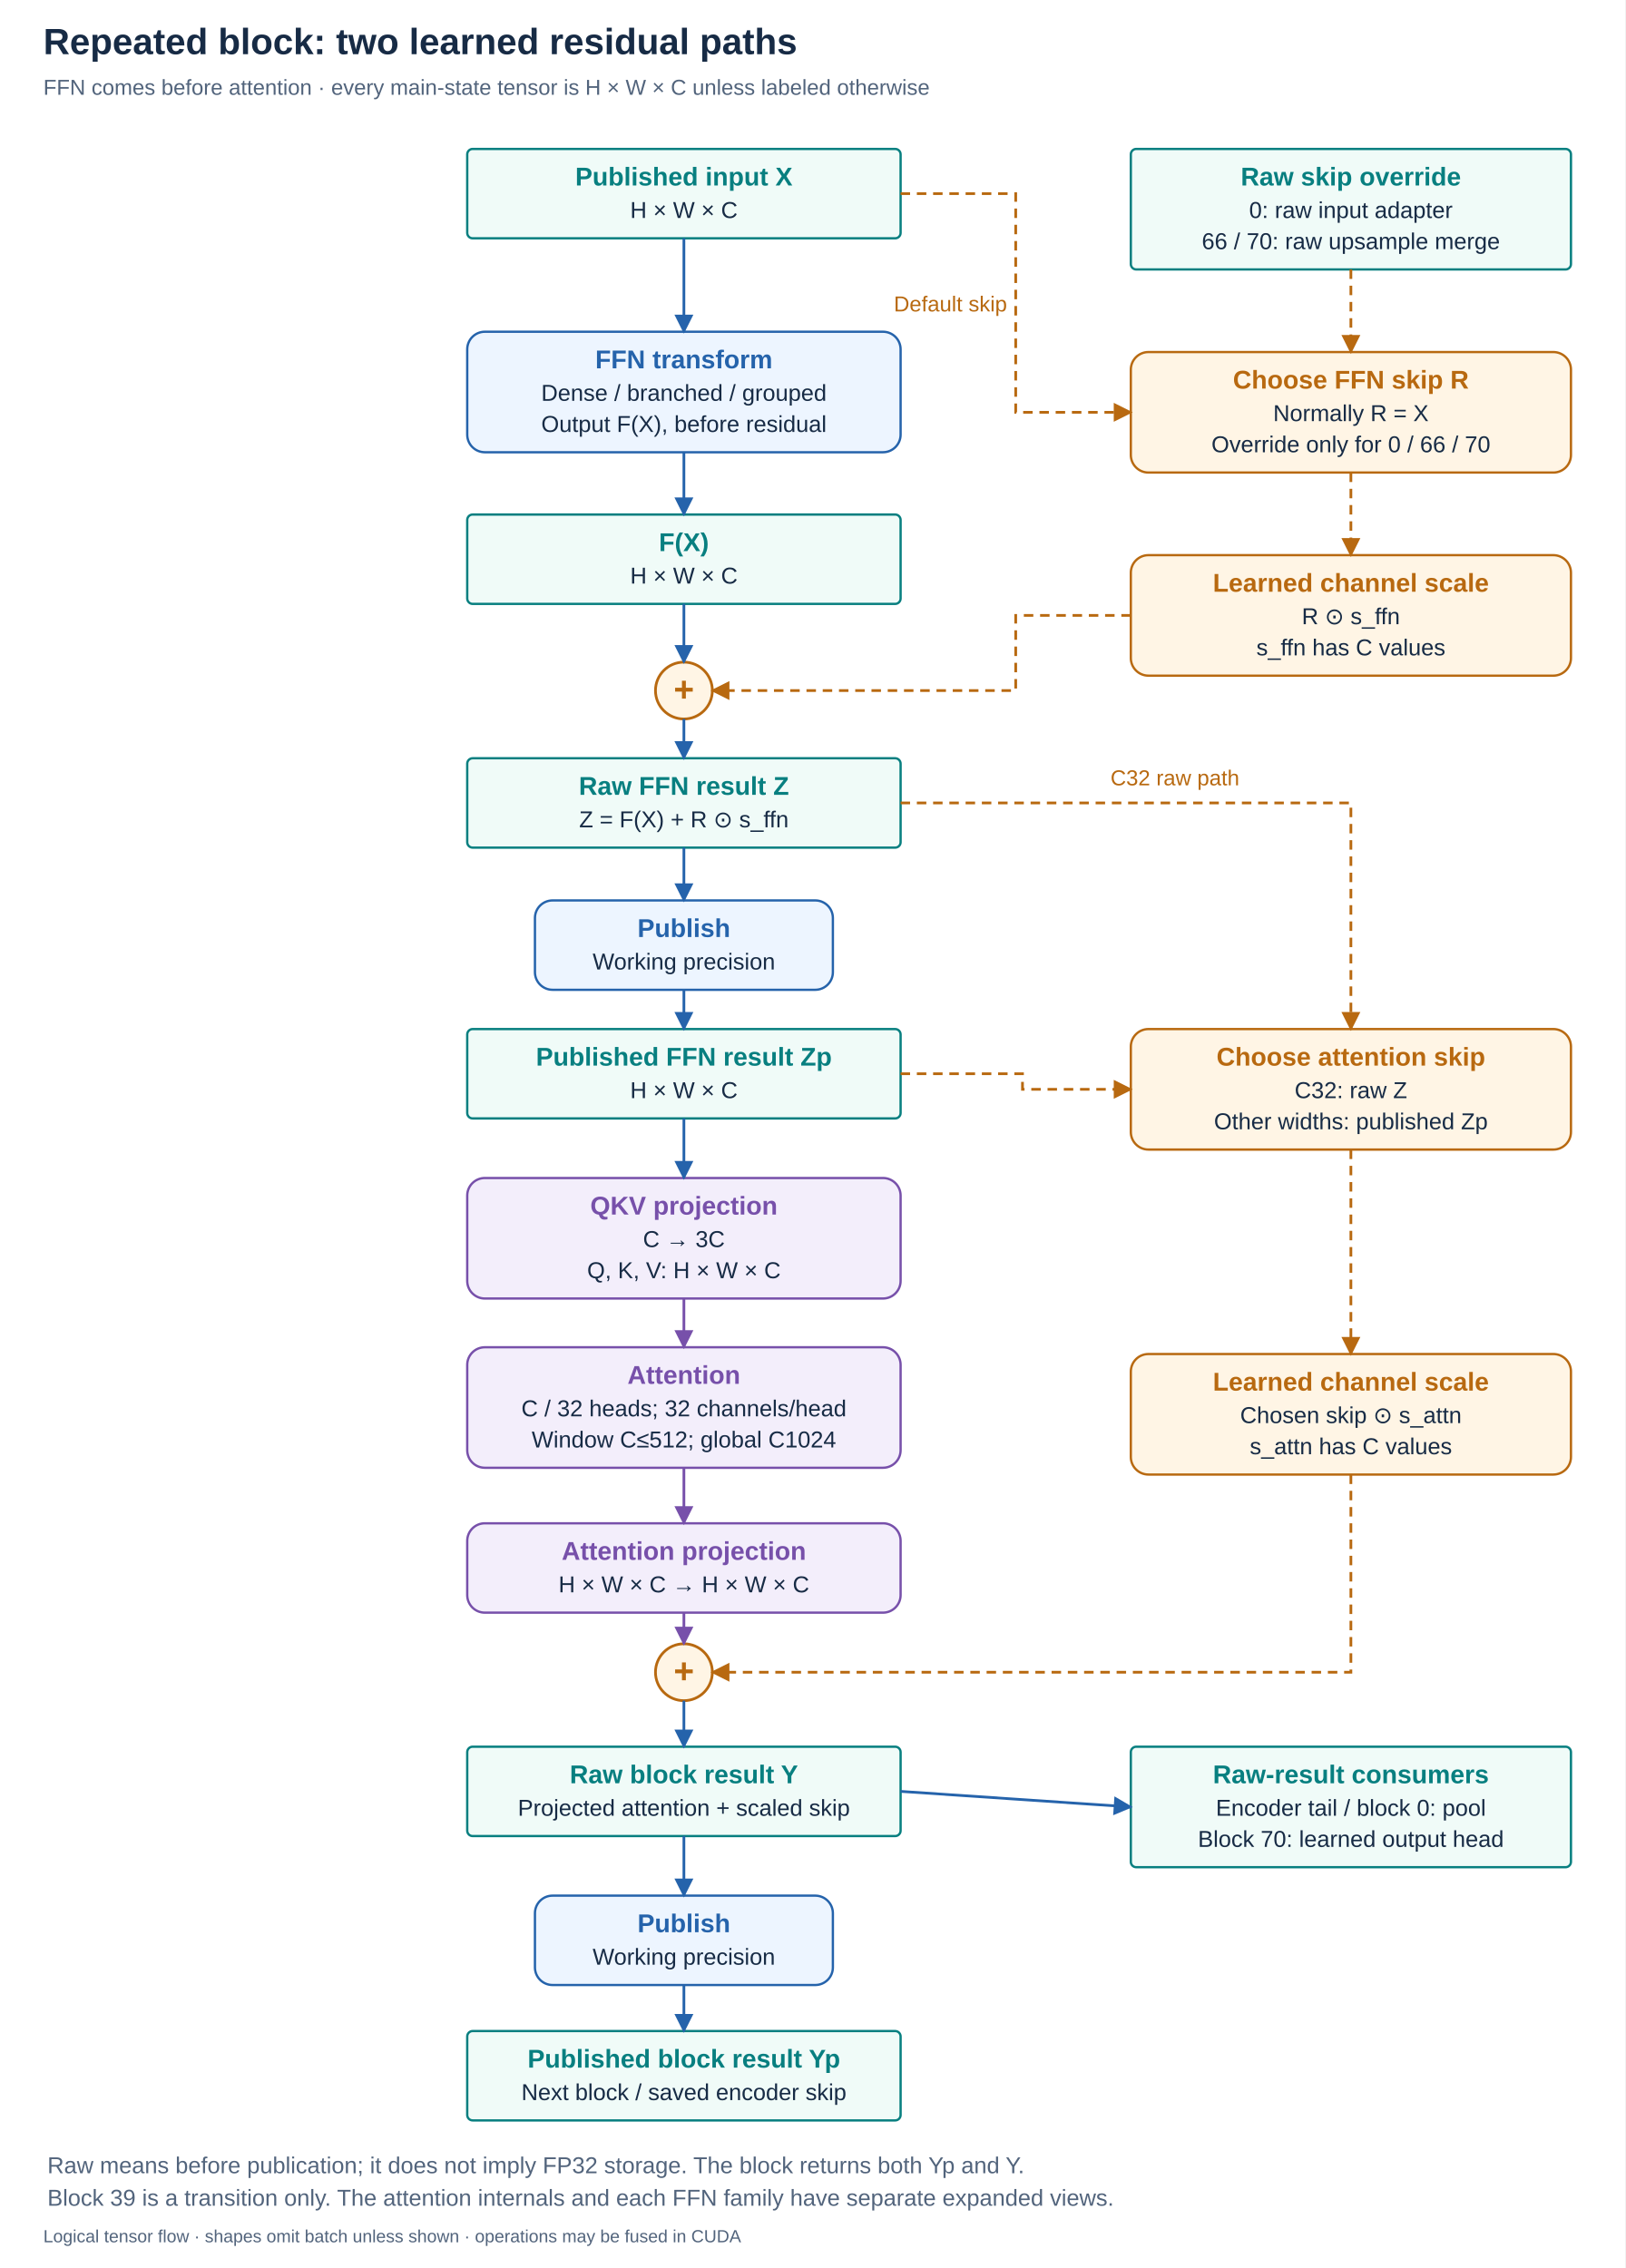
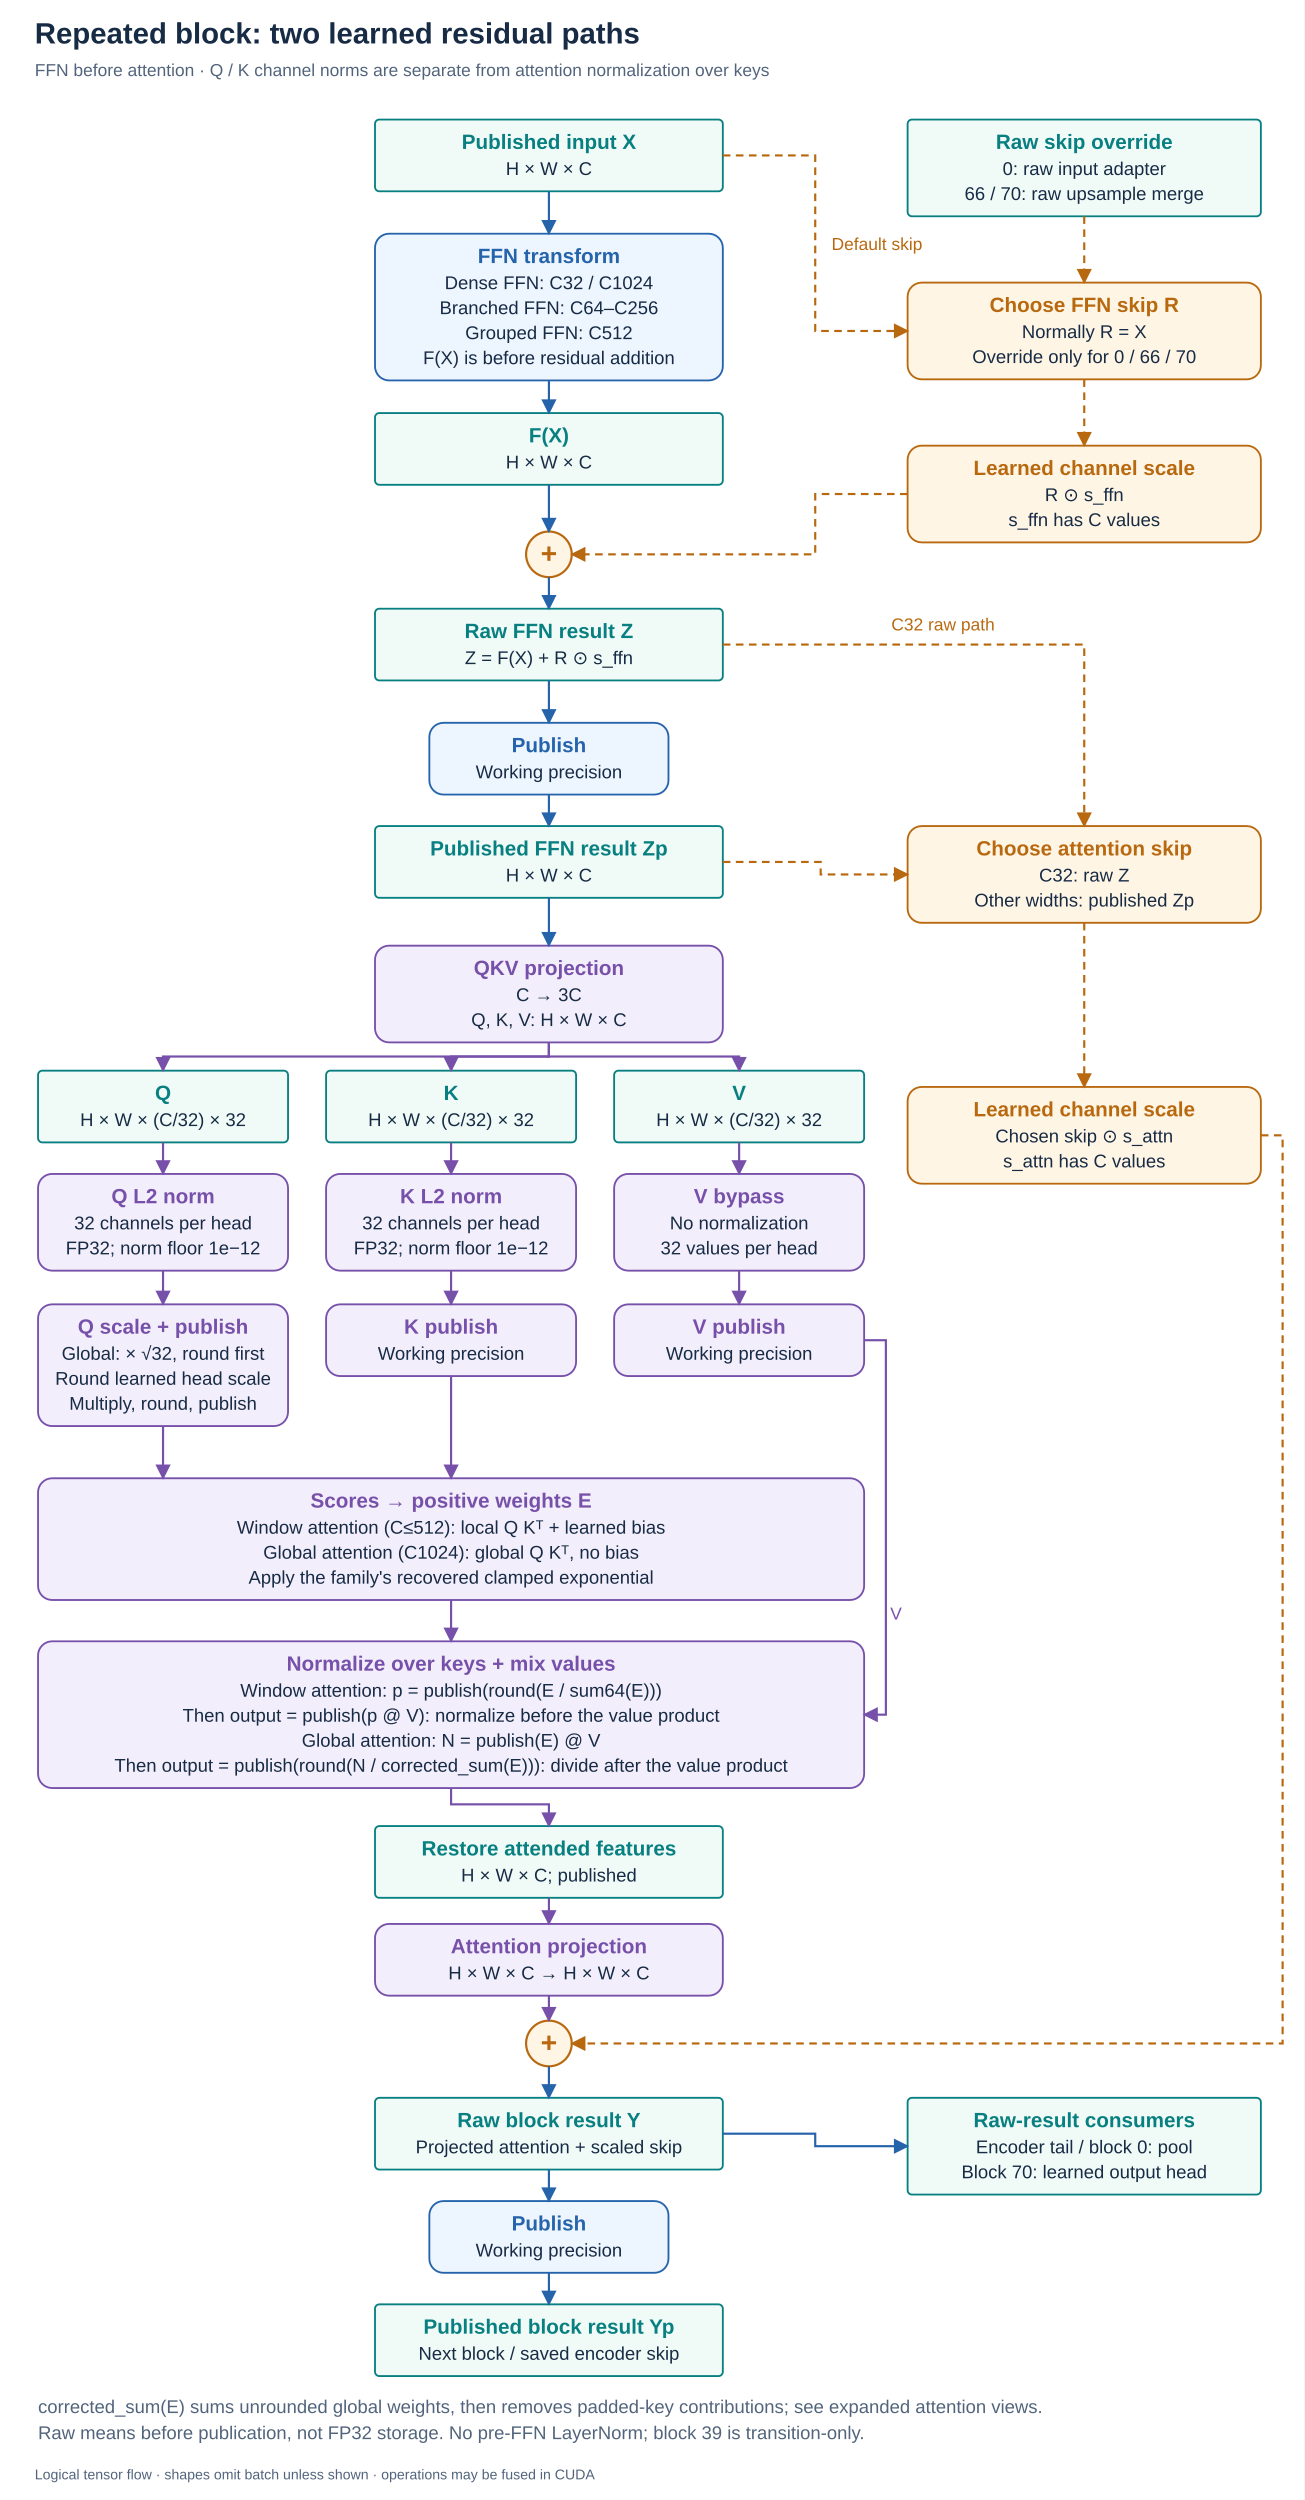
- <svg xmlns="http://www.w3.org/2000/svg" width="1200" height="1675" viewBox="0 0 1200 1675" role="img" aria-labelledby="title desc">
+ <svg xmlns="http://www.w3.org/2000/svg" width="1200" height="2300" viewBox="0 0 1200 2300" role="img" aria-labelledby="title desc">
  <defs>
    <marker id="arrow-flow" viewBox="0 0 10 10" refX="9" refY="5" markerWidth="7" markerHeight="7" orient="auto-start-reverse">
      <path d="M0 0 L10 5 L0 10 Z" fill="#2563ab" />
    </marker>
    <marker id="arrow-tensor" viewBox="0 0 10 10" refX="9" refY="5" markerWidth="7" markerHeight="7" orient="auto-start-reverse">
      <path d="M0 0 L10 5 L0 10 Z" fill="#087f80" />
    </marker>
    <marker id="arrow-skip" viewBox="0 0 10 10" refX="9" refY="5" markerWidth="7" markerHeight="7" orient="auto-start-reverse">
      <path d="M0 0 L10 5 L0 10 Z" fill="#b86910" />
    </marker>
    <marker id="arrow-attention" viewBox="0 0 10 10" refX="9" refY="5" markerWidth="7" markerHeight="7" orient="auto-start-reverse">
      <path d="M0 0 L10 5 L0 10 Z" fill="#7750aa" />
    </marker>
    <marker id="arrow-muted" viewBox="0 0 10 10" refX="9" refY="5" markerWidth="7" markerHeight="7" orient="auto-start-reverse">
      <path d="M0 0 L10 5 L0 10 Z" fill="#52647c" />
    </marker>
  </defs>
  <rect width="100%" height="100%" fill="white" />
  <text x="32" y="40" fill="#172b45" font-family="Segoe UI,Arial,sans-serif" font-size="27" font-weight="600" text-anchor="start">Repeated block: two learned residual paths</text>
-   <text x="32" y="70" fill="#52647c" font-family="Segoe UI,Arial,sans-serif" font-size="16" font-weight="400" text-anchor="start">FFN comes before attention · every main-state tensor is H × W × C unless labeled otherwise</text>
+   <text x="32" y="70" fill="#52647c" font-family="Segoe UI,Arial,sans-serif" font-size="16" font-weight="400" text-anchor="start">FFN before attention · Q / K channel norms are separate from attention normalization over keys</text>
  <rect x="345" y="110" width="320" height="66" rx="4" fill="#f0fbf8" stroke="#087f80" stroke-width="1.7" />
  <text x="505.0" y="137" fill="#087f80" font-family="Segoe UI,Arial,sans-serif" font-size="19" font-weight="600" text-anchor="middle">Published input X</text>
  <text x="505.0" y="161" fill="#172b45" font-family="Segoe UI,Arial,sans-serif" font-size="17" font-weight="400" text-anchor="middle">H × W × C</text>
  <rect x="835" y="110" width="325" height="89" rx="4" fill="#f0fbf8" stroke="#087f80" stroke-width="1.7" />
  <text x="997.5" y="137" fill="#087f80" font-family="Segoe UI,Arial,sans-serif" font-size="19" font-weight="600" text-anchor="middle">Raw skip override</text>
  <text x="997.5" y="161" fill="#172b45" font-family="Segoe UI,Arial,sans-serif" font-size="17" font-weight="400" text-anchor="middle">0: raw input adapter</text>
  <text x="997.5" y="184" fill="#172b45" font-family="Segoe UI,Arial,sans-serif" font-size="17" font-weight="400" text-anchor="middle">66 / 70: raw upsample merge</text>
-   <rect x="345" y="245" width="320" height="89" rx="13" fill="#edf5ff" stroke="#2563ab" stroke-width="1.7" />
-   <text x="505.0" y="272" fill="#2563ab" font-family="Segoe UI,Arial,sans-serif" font-size="19" font-weight="600" text-anchor="middle">FFN transform</text>
-   <text x="505.0" y="296" fill="#172b45" font-family="Segoe UI,Arial,sans-serif" font-size="17" font-weight="400" text-anchor="middle">Dense / branched / grouped</text>
-   <text x="505.0" y="319" fill="#172b45" font-family="Segoe UI,Arial,sans-serif" font-size="17" font-weight="400" text-anchor="middle">Output F(X), before residual</text>
+   <rect x="345" y="215" width="320" height="135" rx="13" fill="#edf5ff" stroke="#2563ab" stroke-width="1.7" />
+   <text x="505.0" y="242" fill="#2563ab" font-family="Segoe UI,Arial,sans-serif" font-size="19" font-weight="600" text-anchor="middle">FFN transform</text>
+   <text x="505.0" y="266" fill="#172b45" font-family="Segoe UI,Arial,sans-serif" font-size="17" font-weight="400" text-anchor="middle">Dense FFN: C32 / C1024</text>
+   <text x="505.0" y="289" fill="#172b45" font-family="Segoe UI,Arial,sans-serif" font-size="17" font-weight="400" text-anchor="middle">Branched FFN: C64–C256</text>
+   <text x="505.0" y="312" fill="#172b45" font-family="Segoe UI,Arial,sans-serif" font-size="17" font-weight="400" text-anchor="middle">Grouped FFN: C512</text>
+   <text x="505.0" y="335" fill="#172b45" font-family="Segoe UI,Arial,sans-serif" font-size="17" font-weight="400" text-anchor="middle">F(X) is before residual addition</text>
  <rect x="835" y="260" width="325" height="89" rx="13" fill="#fff5e5" stroke="#b86910" stroke-width="1.7" />
  <text x="997.5" y="287" fill="#b86910" font-family="Segoe UI,Arial,sans-serif" font-size="19" font-weight="600" text-anchor="middle">Choose FFN skip R</text>
  <text x="997.5" y="311" fill="#172b45" font-family="Segoe UI,Arial,sans-serif" font-size="17" font-weight="400" text-anchor="middle">Normally R = X</text>
  <text x="997.5" y="334" fill="#172b45" font-family="Segoe UI,Arial,sans-serif" font-size="17" font-weight="400" text-anchor="middle">Override only for 0 / 66 / 70</text>
  <rect x="345" y="380" width="320" height="66" rx="4" fill="#f0fbf8" stroke="#087f80" stroke-width="1.7" />
  <text x="505.0" y="407" fill="#087f80" font-family="Segoe UI,Arial,sans-serif" font-size="19" font-weight="600" text-anchor="middle">F(X)</text>
  <text x="505.0" y="431" fill="#172b45" font-family="Segoe UI,Arial,sans-serif" font-size="17" font-weight="400" text-anchor="middle">H × W × C</text>
  <rect x="835" y="410" width="325" height="89" rx="13" fill="#fff5e5" stroke="#b86910" stroke-width="1.7" />
  <text x="997.5" y="437" fill="#b86910" font-family="Segoe UI,Arial,sans-serif" font-size="19" font-weight="600" text-anchor="middle">Learned channel scale</text>
  <text x="997.5" y="461" fill="#172b45" font-family="Segoe UI,Arial,sans-serif" font-size="17" font-weight="400" text-anchor="middle">R ⊙ s_ffn</text>
  <text x="997.5" y="484" fill="#172b45" font-family="Segoe UI,Arial,sans-serif" font-size="17" font-weight="400" text-anchor="middle">s_ffn has C values</text>
  <circle cx="505" cy="510" r="21" fill="#fff5e5" stroke="#b86910" stroke-width="2" />
  <text x="505" y="518" fill="#b86910" font-family="Segoe UI,Arial,sans-serif" font-size="26" font-weight="600" text-anchor="middle">+</text>
  <rect x="345" y="560" width="320" height="66" rx="4" fill="#f0fbf8" stroke="#087f80" stroke-width="1.7" />
  <text x="505.0" y="587" fill="#087f80" font-family="Segoe UI,Arial,sans-serif" font-size="19" font-weight="600" text-anchor="middle">Raw FFN result Z</text>
  <text x="505.0" y="611" fill="#172b45" font-family="Segoe UI,Arial,sans-serif" font-size="17" font-weight="400" text-anchor="middle">Z = F(X) + R ⊙ s_ffn</text>
  <rect x="395" y="665" width="220" height="66" rx="13" fill="#edf5ff" stroke="#2563ab" stroke-width="1.7" />
  <text x="505.0" y="692" fill="#2563ab" font-family="Segoe UI,Arial,sans-serif" font-size="19" font-weight="600" text-anchor="middle">Publish</text>
  <text x="505.0" y="716" fill="#172b45" font-family="Segoe UI,Arial,sans-serif" font-size="17" font-weight="400" text-anchor="middle">Working precision</text>
  <rect x="345" y="760" width="320" height="66" rx="4" fill="#f0fbf8" stroke="#087f80" stroke-width="1.7" />
  <text x="505.0" y="787" fill="#087f80" font-family="Segoe UI,Arial,sans-serif" font-size="19" font-weight="600" text-anchor="middle">Published FFN result Zp</text>
  <text x="505.0" y="811" fill="#172b45" font-family="Segoe UI,Arial,sans-serif" font-size="17" font-weight="400" text-anchor="middle">H × W × C</text>
  <rect x="835" y="760" width="325" height="89" rx="13" fill="#fff5e5" stroke="#b86910" stroke-width="1.7" />
  <text x="997.5" y="787" fill="#b86910" font-family="Segoe UI,Arial,sans-serif" font-size="19" font-weight="600" text-anchor="middle">Choose attention skip</text>
  <text x="997.5" y="811" fill="#172b45" font-family="Segoe UI,Arial,sans-serif" font-size="17" font-weight="400" text-anchor="middle">C32: raw Z</text>
  <text x="997.5" y="834" fill="#172b45" font-family="Segoe UI,Arial,sans-serif" font-size="17" font-weight="400" text-anchor="middle">Other widths: published Zp</text>
  <rect x="345" y="870" width="320" height="89" rx="13" fill="#f3eefb" stroke="#7750aa" stroke-width="1.7" />
  <text x="505.0" y="897" fill="#7750aa" font-family="Segoe UI,Arial,sans-serif" font-size="19" font-weight="600" text-anchor="middle">QKV projection</text>
  <text x="505.0" y="921" fill="#172b45" font-family="Segoe UI,Arial,sans-serif" font-size="17" font-weight="400" text-anchor="middle">C → 3C</text>
  <text x="505.0" y="944" fill="#172b45" font-family="Segoe UI,Arial,sans-serif" font-size="17" font-weight="400" text-anchor="middle">Q, K, V: H × W × C</text>
-   <rect x="345" y="995" width="320" height="89" rx="13" fill="#f3eefb" stroke="#7750aa" stroke-width="1.7" />
-   <text x="505.0" y="1022" fill="#7750aa" font-family="Segoe UI,Arial,sans-serif" font-size="19" font-weight="600" text-anchor="middle">Attention</text>
-   <text x="505.0" y="1046" fill="#172b45" font-family="Segoe UI,Arial,sans-serif" font-size="17" font-weight="400" text-anchor="middle">C / 32 heads; 32 channels/head</text>
-   <text x="505.0" y="1069" fill="#172b45" font-family="Segoe UI,Arial,sans-serif" font-size="17" font-weight="400" text-anchor="middle">Window C≤512; global C1024</text>
  <rect x="835" y="1000" width="325" height="89" rx="13" fill="#fff5e5" stroke="#b86910" stroke-width="1.7" />
  <text x="997.5" y="1027" fill="#b86910" font-family="Segoe UI,Arial,sans-serif" font-size="19" font-weight="600" text-anchor="middle">Learned channel scale</text>
  <text x="997.5" y="1051" fill="#172b45" font-family="Segoe UI,Arial,sans-serif" font-size="17" font-weight="400" text-anchor="middle">Chosen skip ⊙ s_attn</text>
  <text x="997.5" y="1074" fill="#172b45" font-family="Segoe UI,Arial,sans-serif" font-size="17" font-weight="400" text-anchor="middle">s_attn has C values</text>
-   <rect x="345" y="1125" width="320" height="66" rx="13" fill="#f3eefb" stroke="#7750aa" stroke-width="1.7" />
-   <text x="505.0" y="1152" fill="#7750aa" font-family="Segoe UI,Arial,sans-serif" font-size="19" font-weight="600" text-anchor="middle">Attention projection</text>
-   <text x="505.0" y="1176" fill="#172b45" font-family="Segoe UI,Arial,sans-serif" font-size="17" font-weight="400" text-anchor="middle">H × W × C → H × W × C</text>
-   <circle cx="505" cy="1235" r="21" fill="#fff5e5" stroke="#b86910" stroke-width="2" />
-   <text x="505" y="1243" fill="#b86910" font-family="Segoe UI,Arial,sans-serif" font-size="26" font-weight="600" text-anchor="middle">+</text>
-   <rect x="345" y="1290" width="320" height="66" rx="4" fill="#f0fbf8" stroke="#087f80" stroke-width="1.7" />
-   <text x="505.0" y="1317" fill="#087f80" font-family="Segoe UI,Arial,sans-serif" font-size="19" font-weight="600" text-anchor="middle">Raw block result Y</text>
-   <text x="505.0" y="1341" fill="#172b45" font-family="Segoe UI,Arial,sans-serif" font-size="17" font-weight="400" text-anchor="middle">Projected attention + scaled skip</text>
-   <rect x="835" y="1290" width="325" height="89" rx="4" fill="#f0fbf8" stroke="#087f80" stroke-width="1.7" />
-   <text x="997.5" y="1317" fill="#087f80" font-family="Segoe UI,Arial,sans-serif" font-size="19" font-weight="600" text-anchor="middle">Raw-result consumers</text>
-   <text x="997.5" y="1341" fill="#172b45" font-family="Segoe UI,Arial,sans-serif" font-size="17" font-weight="400" text-anchor="middle">Encoder tail / block 0: pool</text>
-   <text x="997.5" y="1364" fill="#172b45" font-family="Segoe UI,Arial,sans-serif" font-size="17" font-weight="400" text-anchor="middle">Block 70: learned output head</text>
-   <rect x="395" y="1400" width="220" height="66" rx="13" fill="#edf5ff" stroke="#2563ab" stroke-width="1.7" />
-   <text x="505.0" y="1427" fill="#2563ab" font-family="Segoe UI,Arial,sans-serif" font-size="19" font-weight="600" text-anchor="middle">Publish</text>
-   <text x="505.0" y="1451" fill="#172b45" font-family="Segoe UI,Arial,sans-serif" font-size="17" font-weight="400" text-anchor="middle">Working precision</text>
-   <rect x="345" y="1500" width="320" height="66" rx="4" fill="#f0fbf8" stroke="#087f80" stroke-width="1.7" />
-   <text x="505.0" y="1527" fill="#087f80" font-family="Segoe UI,Arial,sans-serif" font-size="19" font-weight="600" text-anchor="middle">Published block result Yp</text>
-   <text x="505.0" y="1551" fill="#172b45" font-family="Segoe UI,Arial,sans-serif" font-size="17" font-weight="400" text-anchor="middle">Next block / saved encoder skip</text>
-   <path d="M 505.0,176 L 505.0,245" fill="none" stroke="#2563ab" stroke-width="2" marker-end="url(#arrow-flow)" />
+   <rect x="35" y="985" width="230" height="66" rx="4" fill="#f0fbf8" stroke="#087f80" stroke-width="1.7" />
+   <text x="150.0" y="1012" fill="#087f80" font-family="Segoe UI,Arial,sans-serif" font-size="19" font-weight="600" text-anchor="middle">Q</text>
+   <text x="150.0" y="1036" fill="#172b45" font-family="Segoe UI,Arial,sans-serif" font-size="17" font-weight="400" text-anchor="middle">H × W × (C/32) × 32</text>
+   <path d="M 505.0,959 L 505,972 L 150,972 L 150.0,985" fill="none" stroke="#7750aa" stroke-width="2" marker-end="url(#arrow-attention)" />
+   <rect x="300" y="985" width="230" height="66" rx="4" fill="#f0fbf8" stroke="#087f80" stroke-width="1.7" />
+   <text x="415.0" y="1012" fill="#087f80" font-family="Segoe UI,Arial,sans-serif" font-size="19" font-weight="600" text-anchor="middle">K</text>
+   <text x="415.0" y="1036" fill="#172b45" font-family="Segoe UI,Arial,sans-serif" font-size="17" font-weight="400" text-anchor="middle">H × W × (C/32) × 32</text>
+   <path d="M 505.0,959 L 505,972 L 415,972 L 415.0,985" fill="none" stroke="#7750aa" stroke-width="2" marker-end="url(#arrow-attention)" />
+   <rect x="565" y="985" width="230" height="66" rx="4" fill="#f0fbf8" stroke="#087f80" stroke-width="1.7" />
+   <text x="680.0" y="1012" fill="#087f80" font-family="Segoe UI,Arial,sans-serif" font-size="19" font-weight="600" text-anchor="middle">V</text>
+   <text x="680.0" y="1036" fill="#172b45" font-family="Segoe UI,Arial,sans-serif" font-size="17" font-weight="400" text-anchor="middle">H × W × (C/32) × 32</text>
+   <path d="M 505.0,959 L 505,972 L 680,972 L 680.0,985" fill="none" stroke="#7750aa" stroke-width="2" marker-end="url(#arrow-attention)" />
+   <rect x="35" y="1080" width="230" height="89" rx="13" fill="#f3eefb" stroke="#7750aa" stroke-width="1.7" />
+   <text x="150.0" y="1107" fill="#7750aa" font-family="Segoe UI,Arial,sans-serif" font-size="19" font-weight="600" text-anchor="middle">Q L2 norm</text>
+   <text x="150.0" y="1131" fill="#172b45" font-family="Segoe UI,Arial,sans-serif" font-size="17" font-weight="400" text-anchor="middle">32 channels per head</text>
+   <text x="150.0" y="1154" fill="#172b45" font-family="Segoe UI,Arial,sans-serif" font-size="17" font-weight="400" text-anchor="middle">FP32; norm floor 1e−12</text>
+   <rect x="300" y="1080" width="230" height="89" rx="13" fill="#f3eefb" stroke="#7750aa" stroke-width="1.7" />
+   <text x="415.0" y="1107" fill="#7750aa" font-family="Segoe UI,Arial,sans-serif" font-size="19" font-weight="600" text-anchor="middle">K L2 norm</text>
+   <text x="415.0" y="1131" fill="#172b45" font-family="Segoe UI,Arial,sans-serif" font-size="17" font-weight="400" text-anchor="middle">32 channels per head</text>
+   <text x="415.0" y="1154" fill="#172b45" font-family="Segoe UI,Arial,sans-serif" font-size="17" font-weight="400" text-anchor="middle">FP32; norm floor 1e−12</text>
+   <rect x="565" y="1080" width="230" height="89" rx="13" fill="#f3eefb" stroke="#7750aa" stroke-width="1.7" />
+   <text x="680.0" y="1107" fill="#7750aa" font-family="Segoe UI,Arial,sans-serif" font-size="19" font-weight="600" text-anchor="middle">V bypass</text>
+   <text x="680.0" y="1131" fill="#172b45" font-family="Segoe UI,Arial,sans-serif" font-size="17" font-weight="400" text-anchor="middle">No normalization</text>
+   <text x="680.0" y="1154" fill="#172b45" font-family="Segoe UI,Arial,sans-serif" font-size="17" font-weight="400" text-anchor="middle">32 values per head</text>
+   <rect x="35" y="1200" width="230" height="112" rx="13" fill="#f3eefb" stroke="#7750aa" stroke-width="1.7" />
+   <text x="150.0" y="1227" fill="#7750aa" font-family="Segoe UI,Arial,sans-serif" font-size="19" font-weight="600" text-anchor="middle">Q scale + publish</text>
+   <text x="150.0" y="1251" fill="#172b45" font-family="Segoe UI,Arial,sans-serif" font-size="17" font-weight="400" text-anchor="middle">Global: × √32, round first</text>
+   <text x="150.0" y="1274" fill="#172b45" font-family="Segoe UI,Arial,sans-serif" font-size="17" font-weight="400" text-anchor="middle">Round learned head scale</text>
+   <text x="150.0" y="1297" fill="#172b45" font-family="Segoe UI,Arial,sans-serif" font-size="17" font-weight="400" text-anchor="middle">Multiply, round, publish</text>
+   <rect x="300" y="1200" width="230" height="66" rx="13" fill="#f3eefb" stroke="#7750aa" stroke-width="1.7" />
+   <text x="415.0" y="1227" fill="#7750aa" font-family="Segoe UI,Arial,sans-serif" font-size="19" font-weight="600" text-anchor="middle">K publish</text>
+   <text x="415.0" y="1251" fill="#172b45" font-family="Segoe UI,Arial,sans-serif" font-size="17" font-weight="400" text-anchor="middle">Working precision</text>
+   <rect x="565" y="1200" width="230" height="66" rx="13" fill="#f3eefb" stroke="#7750aa" stroke-width="1.7" />
+   <text x="680.0" y="1227" fill="#7750aa" font-family="Segoe UI,Arial,sans-serif" font-size="19" font-weight="600" text-anchor="middle">V publish</text>
+   <text x="680.0" y="1251" fill="#172b45" font-family="Segoe UI,Arial,sans-serif" font-size="17" font-weight="400" text-anchor="middle">Working precision</text>
+   <rect x="35" y="1360" width="760" height="112" rx="13" fill="#f3eefb" stroke="#7750aa" stroke-width="1.7" />
+   <text x="415.0" y="1387" fill="#7750aa" font-family="Segoe UI,Arial,sans-serif" font-size="19" font-weight="600" text-anchor="middle">Scores → positive weights E</text>
+   <text x="415.0" y="1411" fill="#172b45" font-family="Segoe UI,Arial,sans-serif" font-size="17" font-weight="400" text-anchor="middle">Window attention (C≤512): local Q Kᵀ + learned bias</text>
+   <text x="415.0" y="1434" fill="#172b45" font-family="Segoe UI,Arial,sans-serif" font-size="17" font-weight="400" text-anchor="middle">Global attention (C1024): global Q Kᵀ, no bias</text>
+   <text x="415.0" y="1457" fill="#172b45" font-family="Segoe UI,Arial,sans-serif" font-size="17" font-weight="400" text-anchor="middle">Apply the family's recovered clamped exponential</text>
+   <rect x="35" y="1510" width="760" height="135" rx="13" fill="#f3eefb" stroke="#7750aa" stroke-width="1.7" />
+   <text x="415.0" y="1537" fill="#7750aa" font-family="Segoe UI,Arial,sans-serif" font-size="19" font-weight="600" text-anchor="middle">Normalize over keys + mix values</text>
+   <text x="415.0" y="1561" fill="#172b45" font-family="Segoe UI,Arial,sans-serif" font-size="17" font-weight="400" text-anchor="middle">Window attention: p = publish(round(E / sum64(E)))</text>
+   <text x="415.0" y="1584" fill="#172b45" font-family="Segoe UI,Arial,sans-serif" font-size="17" font-weight="400" text-anchor="middle">Then output = publish(p @ V): normalize before the value product</text>
+   <text x="415.0" y="1607" fill="#172b45" font-family="Segoe UI,Arial,sans-serif" font-size="17" font-weight="400" text-anchor="middle">Global attention: N = publish(E) @ V</text>
+   <text x="415.0" y="1630" fill="#172b45" font-family="Segoe UI,Arial,sans-serif" font-size="17" font-weight="400" text-anchor="middle">Then output = publish(round(N / corrected_sum(E))): divide after the value product</text>
+   <rect x="345" y="1680" width="320" height="66" rx="4" fill="#f0fbf8" stroke="#087f80" stroke-width="1.7" />
+   <text x="505.0" y="1707" fill="#087f80" font-family="Segoe UI,Arial,sans-serif" font-size="19" font-weight="600" text-anchor="middle">Restore attended features</text>
+   <text x="505.0" y="1731" fill="#172b45" font-family="Segoe UI,Arial,sans-serif" font-size="17" font-weight="400" text-anchor="middle">H × W × C; published</text>
+   <rect x="345" y="1770" width="320" height="66" rx="13" fill="#f3eefb" stroke="#7750aa" stroke-width="1.7" />
+   <text x="505.0" y="1797" fill="#7750aa" font-family="Segoe UI,Arial,sans-serif" font-size="19" font-weight="600" text-anchor="middle">Attention projection</text>
+   <text x="505.0" y="1821" fill="#172b45" font-family="Segoe UI,Arial,sans-serif" font-size="17" font-weight="400" text-anchor="middle">H × W × C → H × W × C</text>
+   <circle cx="505" cy="1880" r="21" fill="#fff5e5" stroke="#b86910" stroke-width="2" />
+   <text x="505" y="1888" fill="#b86910" font-family="Segoe UI,Arial,sans-serif" font-size="26" font-weight="600" text-anchor="middle">+</text>
+   <rect x="345" y="1930" width="320" height="66" rx="4" fill="#f0fbf8" stroke="#087f80" stroke-width="1.7" />
+   <text x="505.0" y="1957" fill="#087f80" font-family="Segoe UI,Arial,sans-serif" font-size="19" font-weight="600" text-anchor="middle">Raw block result Y</text>
+   <text x="505.0" y="1981" fill="#172b45" font-family="Segoe UI,Arial,sans-serif" font-size="17" font-weight="400" text-anchor="middle">Projected attention + scaled skip</text>
+   <rect x="835" y="1930" width="325" height="89" rx="4" fill="#f0fbf8" stroke="#087f80" stroke-width="1.7" />
+   <text x="997.5" y="1957" fill="#087f80" font-family="Segoe UI,Arial,sans-serif" font-size="19" font-weight="600" text-anchor="middle">Raw-result consumers</text>
+   <text x="997.5" y="1981" fill="#172b45" font-family="Segoe UI,Arial,sans-serif" font-size="17" font-weight="400" text-anchor="middle">Encoder tail / block 0: pool</text>
+   <text x="997.5" y="2004" fill="#172b45" font-family="Segoe UI,Arial,sans-serif" font-size="17" font-weight="400" text-anchor="middle">Block 70: learned output head</text>
+   <rect x="395" y="2025" width="220" height="66" rx="13" fill="#edf5ff" stroke="#2563ab" stroke-width="1.7" />
+   <text x="505.0" y="2052" fill="#2563ab" font-family="Segoe UI,Arial,sans-serif" font-size="19" font-weight="600" text-anchor="middle">Publish</text>
+   <text x="505.0" y="2076" fill="#172b45" font-family="Segoe UI,Arial,sans-serif" font-size="17" font-weight="400" text-anchor="middle">Working precision</text>
+   <rect x="345" y="2120" width="320" height="66" rx="4" fill="#f0fbf8" stroke="#087f80" stroke-width="1.7" />
+   <text x="505.0" y="2147" fill="#087f80" font-family="Segoe UI,Arial,sans-serif" font-size="19" font-weight="600" text-anchor="middle">Published block result Yp</text>
+   <text x="505.0" y="2171" fill="#172b45" font-family="Segoe UI,Arial,sans-serif" font-size="17" font-weight="400" text-anchor="middle">Next block / saved encoder skip</text>
+   <path d="M 505.0,176 L 505.0,215" fill="none" stroke="#2563ab" stroke-width="2" marker-end="url(#arrow-flow)" />
  <path d="M 665,143.0 L 750,143 L 750,304.5 L 835,304.5" fill="none" stroke="#b86910" stroke-width="2" stroke-dasharray="7 5" marker-end="url(#arrow-skip)" />
-   <text x="660" y="230" fill="#b86910" font-family="Segoe UI,Arial,sans-serif" font-size="16" font-weight="400" text-anchor="start">Default skip</text>
+   <text x="765" y="230" fill="#b86910" font-family="Segoe UI,Arial,sans-serif" font-size="16" font-weight="400" text-anchor="start">Default skip</text>
  <path d="M 997.5,199 L 997.5,260" fill="none" stroke="#b86910" stroke-width="2" stroke-dasharray="7 5" marker-end="url(#arrow-skip)" />
-   <path d="M 505.0,334 L 505.0,380" fill="none" stroke="#2563ab" stroke-width="2" marker-end="url(#arrow-flow)" />
+   <path d="M 505.0,350 L 505.0,380" fill="none" stroke="#2563ab" stroke-width="2" marker-end="url(#arrow-flow)" />
  <path d="M 997.5,349 L 997.5,410" fill="none" stroke="#b86910" stroke-width="2" stroke-dasharray="7 5" marker-end="url(#arrow-skip)" />
  <path d="M 505.0,446 L 505.0,489" fill="none" stroke="#2563ab" stroke-width="2" marker-end="url(#arrow-flow)" />
  <path d="M 835,454.5 L 750,454.5 L 750,510 L 526,510.0" fill="none" stroke="#b86910" stroke-width="2" stroke-dasharray="7 5" marker-end="url(#arrow-skip)" />
  <path d="M 505.0,531 L 505.0,560" fill="none" stroke="#2563ab" stroke-width="2" marker-end="url(#arrow-flow)" />
  <path d="M 505.0,626 L 505.0,665" fill="none" stroke="#2563ab" stroke-width="2" marker-end="url(#arrow-flow)" />
  <path d="M 505.0,731 L 505.0,760" fill="none" stroke="#2563ab" stroke-width="2" marker-end="url(#arrow-flow)" />
  <path d="M 665,593.0 L 997.5,593 L 997.5,760" fill="none" stroke="#b86910" stroke-width="2" stroke-dasharray="7 5" marker-end="url(#arrow-skip)" />
  <text x="820" y="580" fill="#b86910" font-family="Segoe UI,Arial,sans-serif" font-size="16" font-weight="400" text-anchor="start">C32 raw path</text>
  <path d="M 665,793.0 L 755,793 L 755,804.5 L 835,804.5" fill="none" stroke="#b86910" stroke-width="2" stroke-dasharray="7 5" marker-end="url(#arrow-skip)" />
  <path d="M 505.0,826 L 505.0,870" fill="none" stroke="#2563ab" stroke-width="2" marker-end="url(#arrow-flow)" />
-   <path d="M 505.0,959 L 505.0,995" fill="none" stroke="#7750aa" stroke-width="2" marker-end="url(#arrow-attention)" />
-   <path d="M 505.0,1084 L 505.0,1125" fill="none" stroke="#7750aa" stroke-width="2" marker-end="url(#arrow-attention)" />
+   <path d="M 150.0,1051 L 150.0,1080" fill="none" stroke="#7750aa" stroke-width="2" marker-end="url(#arrow-attention)" />
+   <path d="M 415.0,1051 L 415.0,1080" fill="none" stroke="#7750aa" stroke-width="2" marker-end="url(#arrow-attention)" />
+   <path d="M 680.0,1051 L 680.0,1080" fill="none" stroke="#7750aa" stroke-width="2" marker-end="url(#arrow-attention)" />
+   <path d="M 150.0,1169 L 150.0,1200" fill="none" stroke="#7750aa" stroke-width="2" marker-end="url(#arrow-attention)" />
+   <path d="M 415.0,1169 L 415.0,1200" fill="none" stroke="#7750aa" stroke-width="2" marker-end="url(#arrow-attention)" />
+   <path d="M 680.0,1169 L 680.0,1200" fill="none" stroke="#7750aa" stroke-width="2" marker-end="url(#arrow-attention)" />
+   <path d="M 150.0,1312 L 150,1360" fill="none" stroke="#7750aa" stroke-width="2" marker-end="url(#arrow-attention)" />
+   <path d="M 415.0,1266 L 415,1360" fill="none" stroke="#7750aa" stroke-width="2" marker-end="url(#arrow-attention)" />
+   <path d="M 415.0,1472 L 415.0,1510" fill="none" stroke="#7750aa" stroke-width="2" marker-end="url(#arrow-attention)" />
+   <path d="M 795,1233.0 L 815,1233 L 815,1577.5 L 795,1577.5" fill="none" stroke="#7750aa" stroke-width="2" marker-end="url(#arrow-attention)" />
+   <text x="819" y="1490" fill="#7750aa" font-family="Segoe UI,Arial,sans-serif" font-size="16" font-weight="400" text-anchor="start">V</text>
+   <path d="M 415.0,1645 L 415,1660 L 505,1660 L 505.0,1680" fill="none" stroke="#7750aa" stroke-width="2" marker-end="url(#arrow-attention)" />
+   <path d="M 505.0,1746 L 505.0,1770" fill="none" stroke="#7750aa" stroke-width="2" marker-end="url(#arrow-attention)" />
  <path d="M 997.5,849 L 997.5,1000" fill="none" stroke="#b86910" stroke-width="2" stroke-dasharray="7 5" marker-end="url(#arrow-skip)" />
-   <path d="M 505.0,1191 L 505.0,1214" fill="none" stroke="#7750aa" stroke-width="2" marker-end="url(#arrow-attention)" />
-   <path d="M 997.5,1089 L 997.5,1235 L 526,1235.0" fill="none" stroke="#b86910" stroke-width="2" stroke-dasharray="7 5" marker-end="url(#arrow-skip)" />
-   <path d="M 505.0,1256 L 505.0,1290" fill="none" stroke="#2563ab" stroke-width="2" marker-end="url(#arrow-flow)" />
-   <path d="M 665,1323.0 L 835,1334.5" fill="none" stroke="#2563ab" stroke-width="2" marker-end="url(#arrow-flow)" />
-   <path d="M 505.0,1356 L 505.0,1400" fill="none" stroke="#2563ab" stroke-width="2" marker-end="url(#arrow-flow)" />
-   <path d="M 505.0,1466 L 505.0,1500" fill="none" stroke="#2563ab" stroke-width="2" marker-end="url(#arrow-flow)" />
-   <text x="35" y="1605" fill="#52647c" font-family="Segoe UI,Arial,sans-serif" font-size="17" font-weight="400" text-anchor="start">Raw means before publication; it does not imply FP32 storage. The block returns both Yp and Y.</text>
-   <text x="35" y="1629" fill="#52647c" font-family="Segoe UI,Arial,sans-serif" font-size="17" font-weight="400" text-anchor="start">Block 39 is a transition only. The attention internals and each FFN family have separate expanded views.</text>
-   <text x="32" y="1656" fill="#52647c" font-family="Segoe UI,Arial,sans-serif" font-size="13" font-weight="400" text-anchor="start">Logical tensor flow · shapes omit batch unless shown · operations may be fused in CUDA</text>
+   <path d="M 505.0,1836 L 505.0,1859" fill="none" stroke="#7750aa" stroke-width="2" marker-end="url(#arrow-attention)" />
+   <path d="M 1160,1044.5 L 1180,1044.5 L 1180,1880 L 526,1880.0" fill="none" stroke="#b86910" stroke-width="2" stroke-dasharray="7 5" marker-end="url(#arrow-skip)" />
+   <path d="M 505.0,1901 L 505.0,1930" fill="none" stroke="#2563ab" stroke-width="2" marker-end="url(#arrow-flow)" />
+   <path d="M 665,1963.0 L 750,1963 L 750,1974.5 L 835,1974.5" fill="none" stroke="#2563ab" stroke-width="2" marker-end="url(#arrow-flow)" />
+   <path d="M 505.0,1996 L 505.0,2025" fill="none" stroke="#2563ab" stroke-width="2" marker-end="url(#arrow-flow)" />
+   <path d="M 505.0,2091 L 505.0,2120" fill="none" stroke="#2563ab" stroke-width="2" marker-end="url(#arrow-flow)" />
+   <text x="35" y="2220" fill="#52647c" font-family="Segoe UI,Arial,sans-serif" font-size="17" font-weight="400" text-anchor="start">corrected_sum(E) sums unrounded global weights, then removes padded-key contributions; see expanded attention views.</text>
+   <text x="35" y="2244" fill="#52647c" font-family="Segoe UI,Arial,sans-serif" font-size="17" font-weight="400" text-anchor="start">Raw means before publication, not FP32 storage. No pre-FFN LayerNorm; block 39 is transition-only.</text>
+   <text x="32" y="2281" fill="#52647c" font-family="Segoe UI,Arial,sans-serif" font-size="13" font-weight="400" text-anchor="start">Logical tensor flow · shapes omit batch unless shown · operations may be fused in CUDA</text>
</svg>
